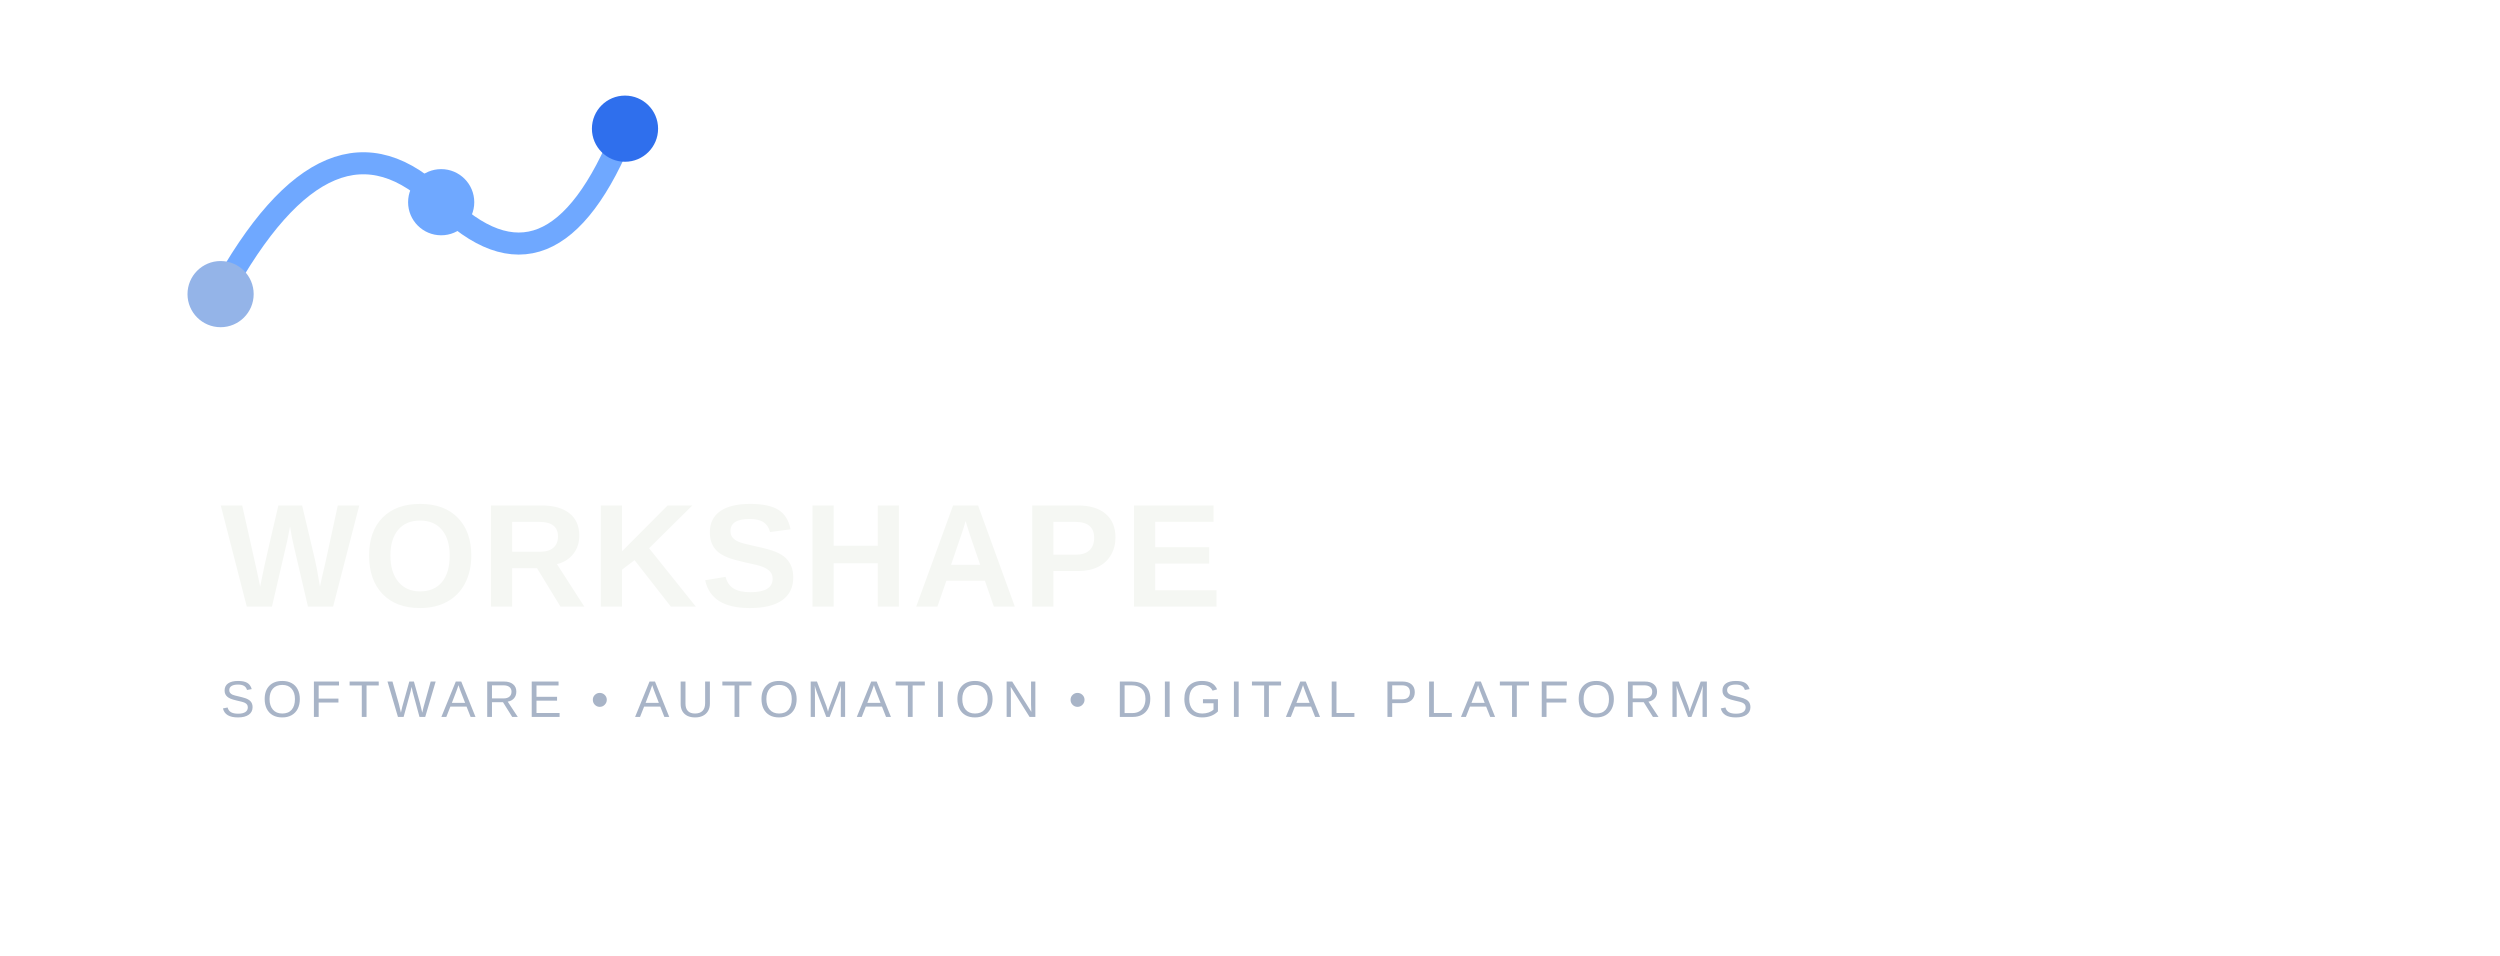
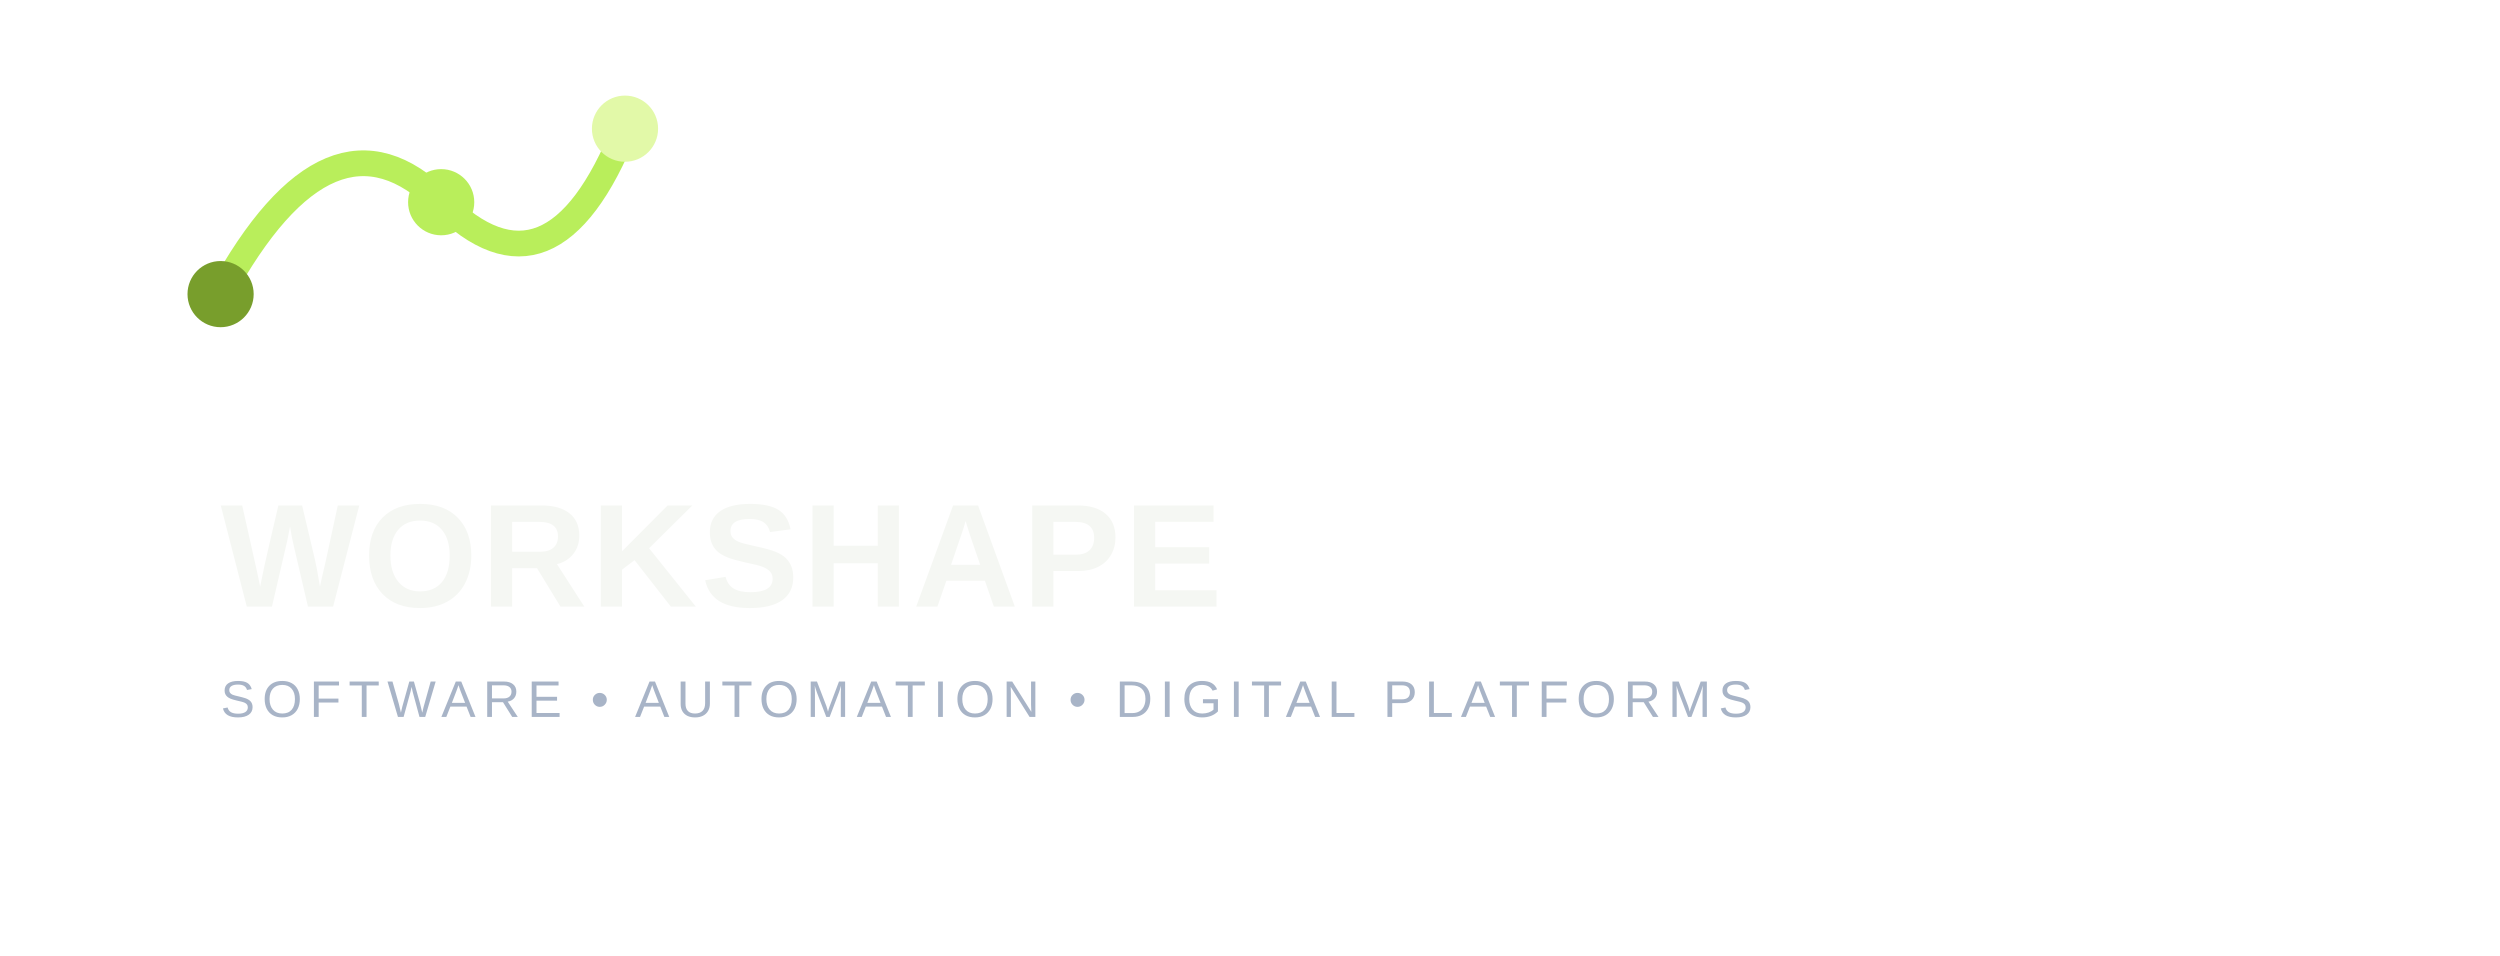
<svg xmlns="http://www.w3.org/2000/svg" viewBox="0 0 680 260" width="680" height="260" role="img" aria-labelledby="title desc">
  <g transform="translate(60,25)">
-     <path d="M0 55 Q30 0 60 30 Q90 60 110 10" fill="none" stroke="#6FA8FF" stroke-width="6" stroke-linecap="round" />
-     <circle cx="0" cy="55" r="9" fill="#94B4E8" />
-     <circle cx="60" cy="30" r="9" fill="#6FA8FF" />
-     <circle cx="110" cy="10" r="9" fill="#2F6FED" />
+     <path d="M0 55 Q30 0 60 30 Q90 60 110 10" fill="none" stroke="#B9EE5B" stroke-width="7" stroke-linecap="round" />
+     <circle cx="0" cy="55" r="9" fill="#789E2C" />
+     <circle cx="60" cy="30" r="9" fill="#B9EE5B" />
+     <circle cx="110" cy="10" r="9" fill="#E2F9A8" />
  </g>
  <text x="60" y="165" font-family="Poppins, 'Segoe UI', Arial, sans-serif" font-size="40" font-weight="600" letter-spacing="1" fill="#F5F7F3">WORKSHAPE</text>
  <text x="60" y="195" font-family="'Segoe UI', Arial, sans-serif" font-size="14" letter-spacing="2" fill="#A8B4C7">SOFTWARE • AUTOMATION • DIGITAL PLATFORMS</text>
</svg>
